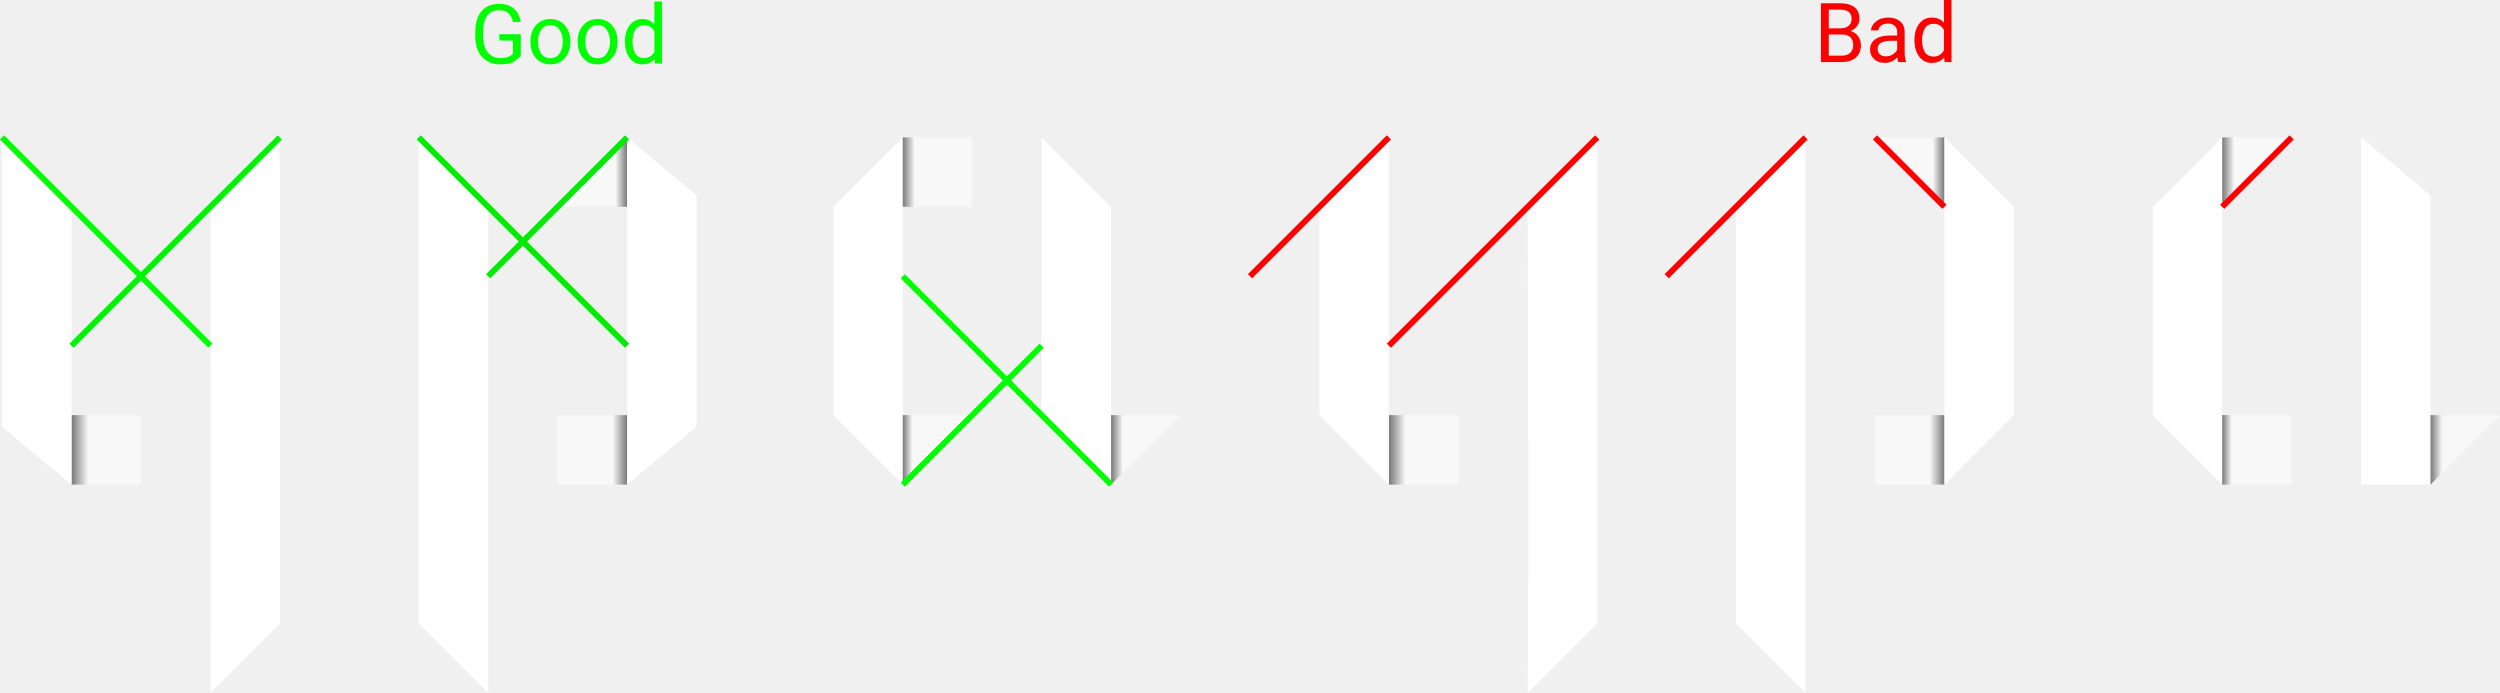
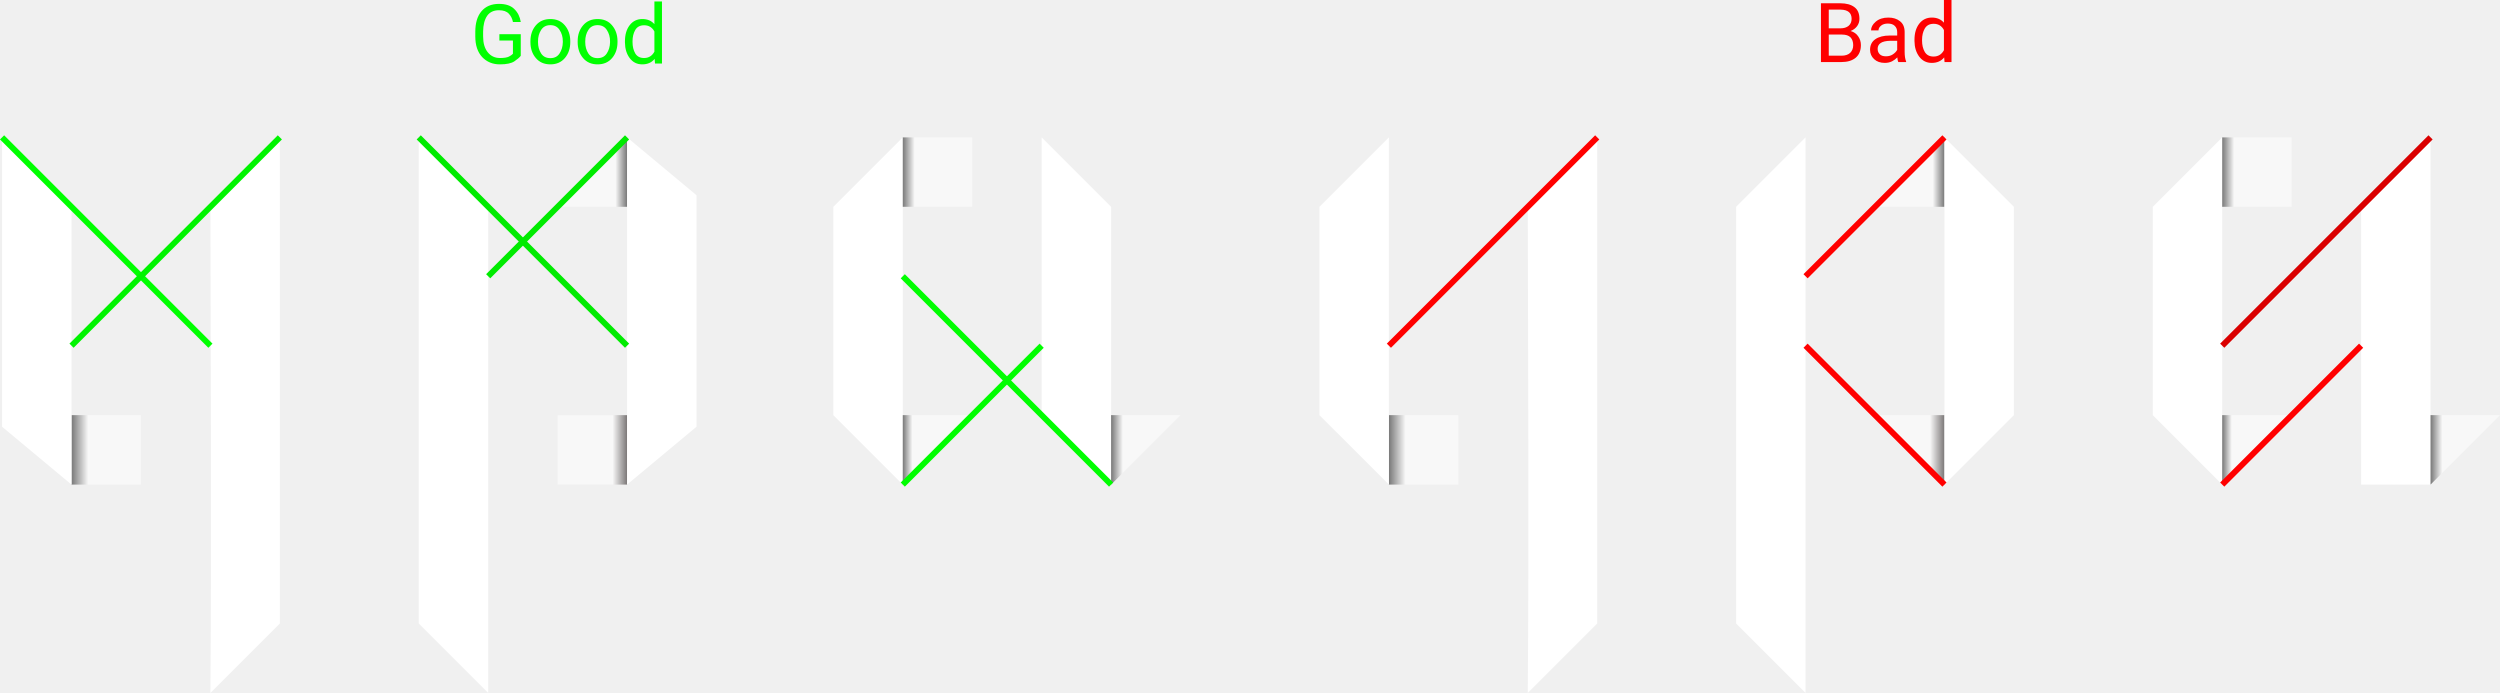
<svg xmlns="http://www.w3.org/2000/svg" width="319.68mm" height="88.606mm" version="1.1" viewBox="0 0 319.68 88.606" id="svg9003">
  <defs id="defs8948">
    <linearGradient id="linearGradient6034" x1="176.11" x2="177.6" y1="225.96" y2="225.96" gradientUnits="userSpaceOnUse" gradientTransform="translate(-97.41383,1.6371094e-5)">
      <stop stop-color="#fff" offset="0" id="stop8928" />
      <stop offset="1" id="stop8930" />
    </linearGradient>
    <linearGradient id="linearGradient6042" x1="175.748" x2="177.6" y1="270.36" y2="270.36" gradientUnits="userSpaceOnUse" gradientTransform="translate(-97.41383,1.6371094e-5)">
      <stop stop-color="#fff" offset="0" id="stop8933" />
      <stop stop-color="#080000" offset="1" id="stop8935" />
    </linearGradient>
    <linearGradient id="linearGradient6050" x1="108.693" x2="106.56" y1="270.36" y2="270.36" gradientUnits="userSpaceOnUse" gradientTransform="translate(-97.41383,1.6371094e-5)">
      <stop stop-color="#fff" offset="0" id="stop8938" />
      <stop offset="1" id="stop8940" />
    </linearGradient>
    <linearGradient id="linearGradient6042-3" x1="175.748" x2="177.6" y1="270.36" y2="270.36" gradientUnits="userSpaceOnUse" gradientTransform="translate(71.04099,2.668988e-5)">
      <stop stop-color="#fff" offset="0" id="stop8933-1" />
      <stop stop-color="#080000" offset="1" id="stop8935-9" />
    </linearGradient>
    <linearGradient id="linearGradient6034-4" x1="176.11" x2="177.6" y1="225.96" y2="225.96" gradientUnits="userSpaceOnUse" gradientTransform="translate(71.04099,2.668988e-5)">
      <stop stop-color="#fff" offset="0" id="stop8928-7" />
      <stop offset="1" id="stop8930-8" />
    </linearGradient>
    <linearGradient id="linearGradient6050-4" x1="108.693" x2="106.56" y1="270.36" y2="270.36" gradientUnits="userSpaceOnUse" gradientTransform="translate(71.04099,2.668988e-5)">
      <stop stop-color="#fff" offset="0" id="stop8938-5" />
      <stop offset="1" id="stop8940-0" />
    </linearGradient>
    <linearGradient id="linearGradient6018" x1="240.984" x2="239.76" y1="270.36" y2="270.36" gradientUnits="userSpaceOnUse" gradientTransform="translate(-124.3201,1.870262e-5)">
      <stop stop-color="#fff" offset="0" id="stop8918" />
      <stop offset="1" id="stop8920" />
    </linearGradient>
    <linearGradient id="linearGradient6004" x1="241.28" x2="239.76" y1="225.96" y2="225.96" gradientUnits="userSpaceOnUse" gradientTransform="translate(-124.3201,1.870262e-5)">
      <stop stop-color="#fff" offset="0" id="stop8913" />
      <stop stop-opacity=".978" offset="1" id="stop8915" />
    </linearGradient>
    <linearGradient id="linearGradient6026" x1="267.897" x2="266.4" y1="270.36" y2="270.36" gradientUnits="userSpaceOnUse" gradientTransform="translate(-124.3201,1.870262e-5)">
      <stop stop-color="#fff" offset="0" id="stop8923" />
      <stop offset="1" id="stop8925" />
    </linearGradient>
    <linearGradient id="linearGradient6018-7" x1="240.984" x2="239.76" y1="270.36" y2="270.36" gradientUnits="userSpaceOnUse" gradientTransform="translate(44.39992,2.330262e-5)">
      <stop stop-color="#fff" offset="0" id="stop8918-6" />
      <stop offset="1" id="stop8920-5" />
    </linearGradient>
    <linearGradient id="linearGradient6004-6" x1="241.28" x2="239.76" y1="225.96" y2="225.96" gradientUnits="userSpaceOnUse" gradientTransform="translate(44.39992,2.330262e-5)">
      <stop stop-color="#fff" offset="0" id="stop8913-9" />
      <stop stop-opacity=".978" offset="1" id="stop8915-3" />
    </linearGradient>
    <linearGradient id="linearGradient6026-7" x1="267.897" x2="266.4" y1="270.36" y2="270.36" gradientUnits="userSpaceOnUse" gradientTransform="translate(44.39992,2.330262e-5)">
      <stop stop-color="#fff" offset="0" id="stop8923-4" />
      <stop offset="1" id="stop8925-5" />
    </linearGradient>
  </defs>
  <g transform="translate(0,-208.394)" id="g9001">
    <path style="fill:#ffffff;stroke-width:0.75;stroke-miterlimit:4;stroke-dasharray:none" id="path8955" d="m 26.906,234.84 8.88,-8.88 v 62.16 l -8.88,8.88 c 0.155,-20.523 0.031,-41.482 0,-62.16 z" />
    <path style="fill:#ffffff;stroke-width:0.75;stroke-miterlimit:4;stroke-dasharray:none" id="path8957" d="m 53.546,225.96 8.88,8.88 v 62.16 l -8.88,-8.88 z" />
    <path d="m 9.146,261.48 8.88,-4.4e-4 v 8.88 l -8.88,1e-5 z" id="path8965" style="opacity:0.5;fill:url(#linearGradient6050);stroke-width:0.75;stroke-miterlimit:4;stroke-dasharray:none" />
    <path d="m 80.186,225.96 -1.8e-4,8.88 h -8.88 z" id="path8967" style="opacity:0.5;fill:url(#linearGradient6034);stroke-width:0.75;stroke-miterlimit:4;stroke-dasharray:none" />
    <path style="fill:#ffffff;stroke-width:0.75;stroke-miterlimit:4;stroke-dasharray:none" id="path8981" d="m 0.265,225.96 8.88,8.88 0.001,35.52 -8.88,-7.4 z" />
    <path d="m 80.187,270.36 h -8.88 v -8.88 h 8.88 z" id="path8985" style="opacity:0.5;fill:url(#linearGradient6042);stroke-width:0.75;stroke-miterlimit:4;stroke-dasharray:none" />
    <path d="m 80.186,225.96 8.88,7.4 v 29.6 l -8.88,7.4 z" id="path8997" style="fill:#ffffff;stroke-width:0.75;stroke-miterlimit:4;stroke-dasharray:none" />
    <text xml:space="preserve" style="font-style:normal;font-weight:normal;font-size:10.583px;line-height:1.25;font-family:sans-serif;letter-spacing:0px;word-spacing:0px;fill:#000000;fill-opacity:1;stroke:none;stroke-width:0.75;stroke-miterlimit:4;stroke-dasharray:none" x="60.152" y="216.512" id="text10917">
      <tspan id="tspan10915" x="60.152" y="216.512" style="font-style:normal;font-variant:normal;font-weight:normal;font-stretch:normal;font-family:Roboto;-inkscape-font-specification:Roboto;fill:#00ff00;fill-opacity:1;stroke-width:0.75;stroke-miterlimit:4;stroke-dasharray:none">Good</tspan>
    </text>
    <text xml:space="preserve" style="font-style:normal;font-weight:normal;font-size:10.583px;line-height:1.25;font-family:sans-serif;letter-spacing:0px;word-spacing:0px;fill:#ff0000;fill-opacity:1;stroke:none;stroke-width:0.75;stroke-miterlimit:4;stroke-dasharray:none" x="231.971" y="216.332" id="text10917-6">
      <tspan id="tspan10915-8" x="231.971" y="216.332" style="font-style:normal;font-variant:normal;font-weight:normal;font-stretch:normal;font-family:Roboto;-inkscape-font-specification:Roboto;fill:#ff0000;fill-opacity:1;stroke-width:0.75;stroke-miterlimit:4;stroke-dasharray:none">Bad</tspan>
    </text>
    <path style="fill:#ffffff;stroke-width:0.75;stroke-miterlimit:4;stroke-dasharray:none" id="path8955-3" d="m 195.361,234.84 8.88,-8.88 v 62.16 l -8.88,8.88 c 0.155,-20.523 0.031,-41.482 0,-62.16 z" />
    <path style="fill:#ffffff;stroke-width:0.75;stroke-miterlimit:4;stroke-dasharray:none" id="path8957-6" d="m 222,234.84 8.88,-8.88 0.001,71.04 -8.88,-8.88 z" />
    <path d="m 177.601,261.48 8.88,-5.3e-4 v 8.88 l -8.88,10e-6 z" id="path8965-1" style="opacity:0.5;fill:url(#linearGradient6050-4);stroke-width:0.75;stroke-miterlimit:4;stroke-dasharray:none" />
-     <path d="m 248.641,225.96 -1.8e-4,8.88 -8.881,-8.88 z" id="path8967-0" style="opacity:0.5;fill:url(#linearGradient6034-4);stroke-width:0.75;stroke-miterlimit:4;stroke-dasharray:none" />
+     <path d="m 248.641,225.96 -1.8e-4,8.88 h -8.881 z" id="path8967-0" style="opacity:0.5;fill:url(#linearGradient6034-4);stroke-width:0.75;stroke-miterlimit:4;stroke-dasharray:none" />
    <path style="fill:#ffffff;stroke-width:0.75;stroke-miterlimit:4;stroke-dasharray:none" id="path8981-6" d="m 168.72,234.84 8.88,-8.88 0.001,44.4 -8.881,-8.88 z" />
-     <path d="m 248.642,270.36 h -8.88 v -8.88 h 8.88 z" id="path8985-3" style="opacity:0.5;fill:url(#linearGradient6042-3);stroke-width:0.75;stroke-miterlimit:4;stroke-dasharray:none" />
+     <path d="m 248.642,270.36 c -0.002,-4.5e-4 -8.882,-8.88 -8.88,-8.88 h 8.88 z" id="path8985-3" style="opacity:0.5;fill:url(#linearGradient6042-3);stroke-width:0.75;stroke-miterlimit:4;stroke-dasharray:none" />
    <path d="m 248.641,225.96 8.879,8.88 v 26.64 l -8.879,8.88 z" id="path8997-2" style="fill:#ffffff;stroke-width:0.75;stroke-miterlimit:4;stroke-dasharray:none" />
    <path style="fill:none;stroke:#00ff00;stroke-width:0.75;stroke-linecap:butt;stroke-linejoin:miter;stroke-miterlimit:4;stroke-dasharray:none;stroke-opacity:1" d="M 0.265,225.96 26.905,252.6" id="path3039" />
    <path style="fill:none;stroke:#00f400;stroke-width:0.75;stroke-linecap:butt;stroke-linejoin:miter;stroke-miterlimit:4;stroke-dasharray:none;stroke-opacity:1" d="M 35.785,225.96 9.145,252.6" id="path3041" />
    <path style="fill:none;stroke:#00eb00;stroke-width:0.75;stroke-linecap:butt;stroke-linejoin:miter;stroke-miterlimit:4;stroke-dasharray:none;stroke-opacity:1" d="m 53.545,225.96 26.64,26.64" id="path3043" />
    <path style="fill:none;stroke:#00eb00;stroke-width:0.75;stroke-linecap:butt;stroke-linejoin:miter;stroke-miterlimit:4;stroke-dasharray:none;stroke-opacity:1" d="m 80.185,225.96 -17.76,17.76" id="path3045" />
-     <path style="fill:none;stroke:#fd0000;stroke-width:0.75;stroke-linecap:butt;stroke-linejoin:miter;stroke-miterlimit:4;stroke-dasharray:none;stroke-opacity:1" d="M 159.84,243.72 177.6,225.96" id="path3047" />
    <path style="fill:none;stroke:#ff0000;stroke-width:0.75;stroke-linecap:butt;stroke-linejoin:miter;stroke-miterlimit:4;stroke-dasharray:none;stroke-opacity:1" d="M 204.24,225.96 177.6,252.6" id="path3049" />
-     <path style="fill:none;stroke:#ff0000;stroke-width:0.75;stroke-linecap:butt;stroke-linejoin:miter;stroke-miterlimit:4;stroke-dasharray:none;stroke-opacity:1" d="m 239.76,225.96 8.88,8.88" id="path3051" />
-     <path style="fill:none;stroke:#fd0000;stroke-width:0.75;stroke-linecap:butt;stroke-linejoin:miter;stroke-miterlimit:4;stroke-dasharray:none;stroke-opacity:1" d="m 213.12,243.72 17.76,-17.76" id="path3053" />
    <path style="fill:#ffffff;stroke-width:0.75;stroke-miterlimit:4;stroke-dasharray:none;filter:url(#filter16858);enable-background:new" id="path8971" d="m 115.44,225.96 c 8e-5,1e-5 0,44.4 0,44.4 l -8.88,-8.88 v -26.64 z" />
    <path style="fill:#ffffff;stroke-width:0.75;stroke-miterlimit:4;stroke-dasharray:none;filter:url(#filter16858);enable-background:new" id="path8973" d="m 133.2,225.96 8.88,8.88 1.6e-4,35.52 c 0,0 -8.88,-8.88 -8.88,-8.88 z" />
    <path d="m 142.08,261.48 h 8.88 l -8.88,8.88 z" id="path8987" style="opacity:0.5;fill:url(#linearGradient6026);stroke-width:0.75;stroke-miterlimit:4;stroke-dasharray:none;filter:url(#filter16858);enable-background:new" />
    <path d="m 115.44,225.96 8.879,-2.9e-4 5.3e-4,8.88 H 115.44 Z" id="path8989" style="opacity:0.5;fill:url(#linearGradient6004);stroke-width:0.75;stroke-miterlimit:4;stroke-dasharray:none;filter:url(#filter16858);enable-background:new" />
    <path d="m 115.44,261.48 h 8.88 l -8.88,8.88 c 0,0 -1.5e-4,-8.88 0,-8.88 z" id="path8999" style="opacity:0.5;fill:url(#linearGradient6018);stroke-width:0.75;stroke-miterlimit:4;stroke-dasharray:none;filter:url(#filter16858);enable-background:new" />
    <path style="fill:none;stroke:#00fe00;stroke-width:0.75;stroke-linecap:butt;stroke-linejoin:miter;stroke-miterlimit:4;stroke-dasharray:none;stroke-opacity:1" d="m 115.44,270.36 17.76,-17.76" id="path3109" />
    <path style="fill:none;stroke:#00fe00;stroke-width:0.75;stroke-linecap:butt;stroke-linejoin:miter;stroke-miterlimit:4;stroke-dasharray:none;stroke-opacity:1" d="M 142.08,270.36 115.44,243.72" id="path3111" />
    <path style="fill:#ffffff;stroke-width:0.75;stroke-miterlimit:4;stroke-dasharray:none;filter:url(#filter16858);enable-background:new" id="path8971-2" d="m 284.16,225.96 c 8e-5,1e-5 0,44.4 0,44.4 l -8.88,-8.88 v -26.64 z" />
-     <path style="fill:#ffffff;stroke-width:0.75;stroke-miterlimit:4;stroke-dasharray:none;filter:url(#filter16858);enable-background:new" id="path8973-5" d="m 301.92,225.96 8.88,7.4 2.4e-4,37 c 0,0 -8.88,1e-5 -8.88,0 z" />
+     <path style="fill:#ffffff;stroke-width:0.75;stroke-miterlimit:4;stroke-dasharray:none;filter:url(#filter16858);enable-background:new" id="path8973-5" d="m 301.92,234.84 8.88,-8.88 v 44.4 c 0,0 -8.88,1e-5 -8.88,0 z" />
    <path d="m 310.8,261.48 h 8.88 l -8.88,8.88 z" id="path8987-4" style="opacity:0.5;fill:url(#linearGradient6026-7);stroke-width:0.75;stroke-miterlimit:4;stroke-dasharray:none;filter:url(#filter16858);enable-background:new" />
-     <path d="m 284.16,225.96 8.879,-2.9e-4 c 5.2e-4,2.8e-4 -8.879,8.88 -8.879,8.88 z" id="path8989-7" style="opacity:0.5;fill:url(#linearGradient6004-6);stroke-width:0.75;stroke-miterlimit:4;stroke-dasharray:none;filter:url(#filter16858);enable-background:new" />
-     <path d="m 284.16,261.48 h 8.88 v 8.88 l -8.88,1e-5 c 0,0 -1.5e-4,-8.88 0,-8.88 z" id="path8999-4" style="opacity:0.5;fill:url(#linearGradient6018-7);stroke-width:0.75;stroke-miterlimit:4;stroke-dasharray:none;filter:url(#filter16858);enable-background:new" />
-     <path style="fill:none;stroke:#ff0000;stroke-width:0.75;stroke-linecap:butt;stroke-linejoin:miter;stroke-miterlimit:4;stroke-dasharray:none;stroke-opacity:1" d="m 284.16,234.84 8.88,-8.88" id="path6876" />
+     <path d="m 284.16,225.96 8.879,-2.9e-4 c 2.7e-4,1.4e-4 5.2e-4,8.88 5.2e-4,8.88 h -8.88 z" id="path8989-7" style="opacity:0.5;fill:url(#linearGradient6004-6);stroke-width:0.75;stroke-miterlimit:4;stroke-dasharray:none;filter:url(#filter16858);enable-background:new" />
+     <path d="m 284.16,261.48 h 8.88 c 0,0 -8.88,8.88 -8.88,8.88 0,0 -1.5e-4,-8.88 0,-8.88 z" id="path8999-4" style="opacity:0.5;fill:url(#linearGradient6018-7);stroke-width:0.75;stroke-miterlimit:4;stroke-dasharray:none;filter:url(#filter16858);enable-background:new" />
+     <path style="fill:none;stroke:#ff0000;stroke-width:0.75;stroke-linecap:butt;stroke-linejoin:miter;stroke-miterlimit:4;stroke-dasharray:none;stroke-opacity:1" d="m 248.64,270.36 -17.76,-17.76" id="path7858" />
+     <path style="fill:none;stroke:#ff0000;stroke-width:0.75;stroke-linecap:butt;stroke-linejoin:miter;stroke-miterlimit:4;stroke-dasharray:none;stroke-opacity:1" d="m 284.16,270.36 17.76,-17.76" id="path7862" />
+     <path style="fill:none;stroke:#da0000;stroke-width:0.75;stroke-linecap:butt;stroke-linejoin:miter;stroke-miterlimit:4;stroke-dasharray:none;stroke-opacity:1" d="m 310.8,225.96 -26.64,26.64" id="path7864" />
+     <path style="fill:none;stroke:#ff0000;stroke-width:0.75;stroke-linecap:butt;stroke-linejoin:miter;stroke-miterlimit:4;stroke-dasharray:none;stroke-opacity:1" d="m 248.64,225.96 -17.76,17.76" id="path7866" />
  </g>
</svg>
